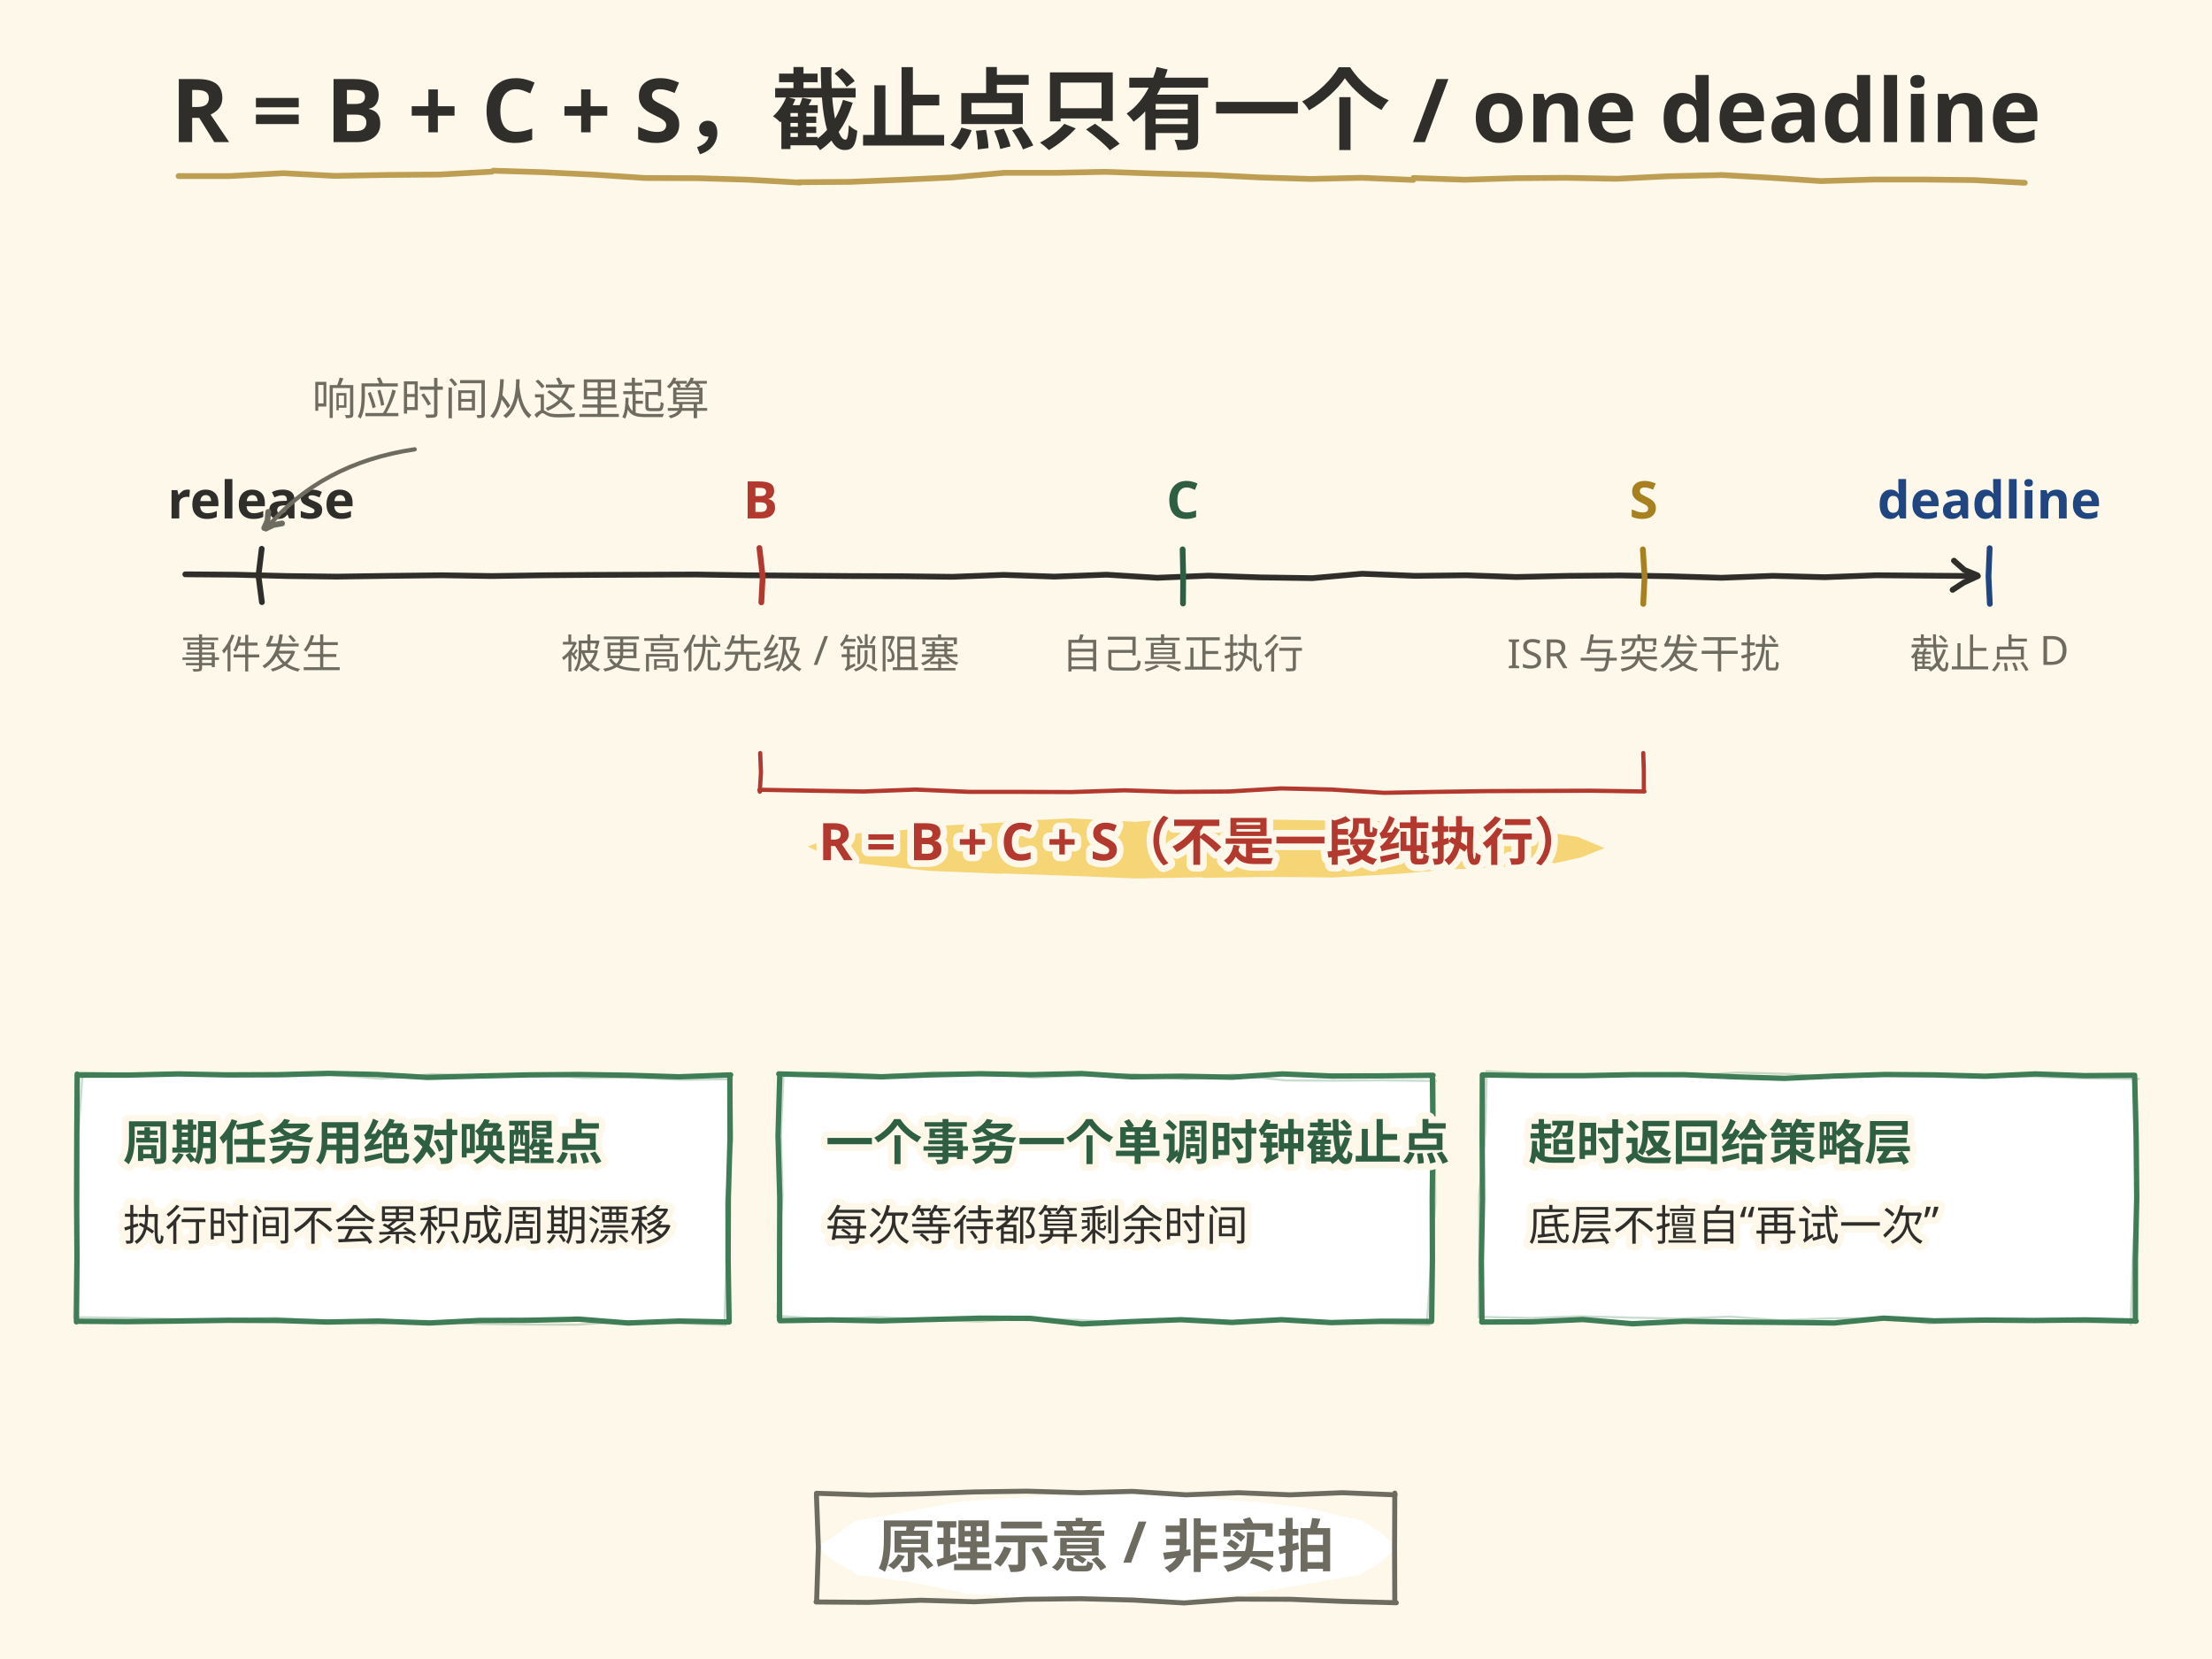
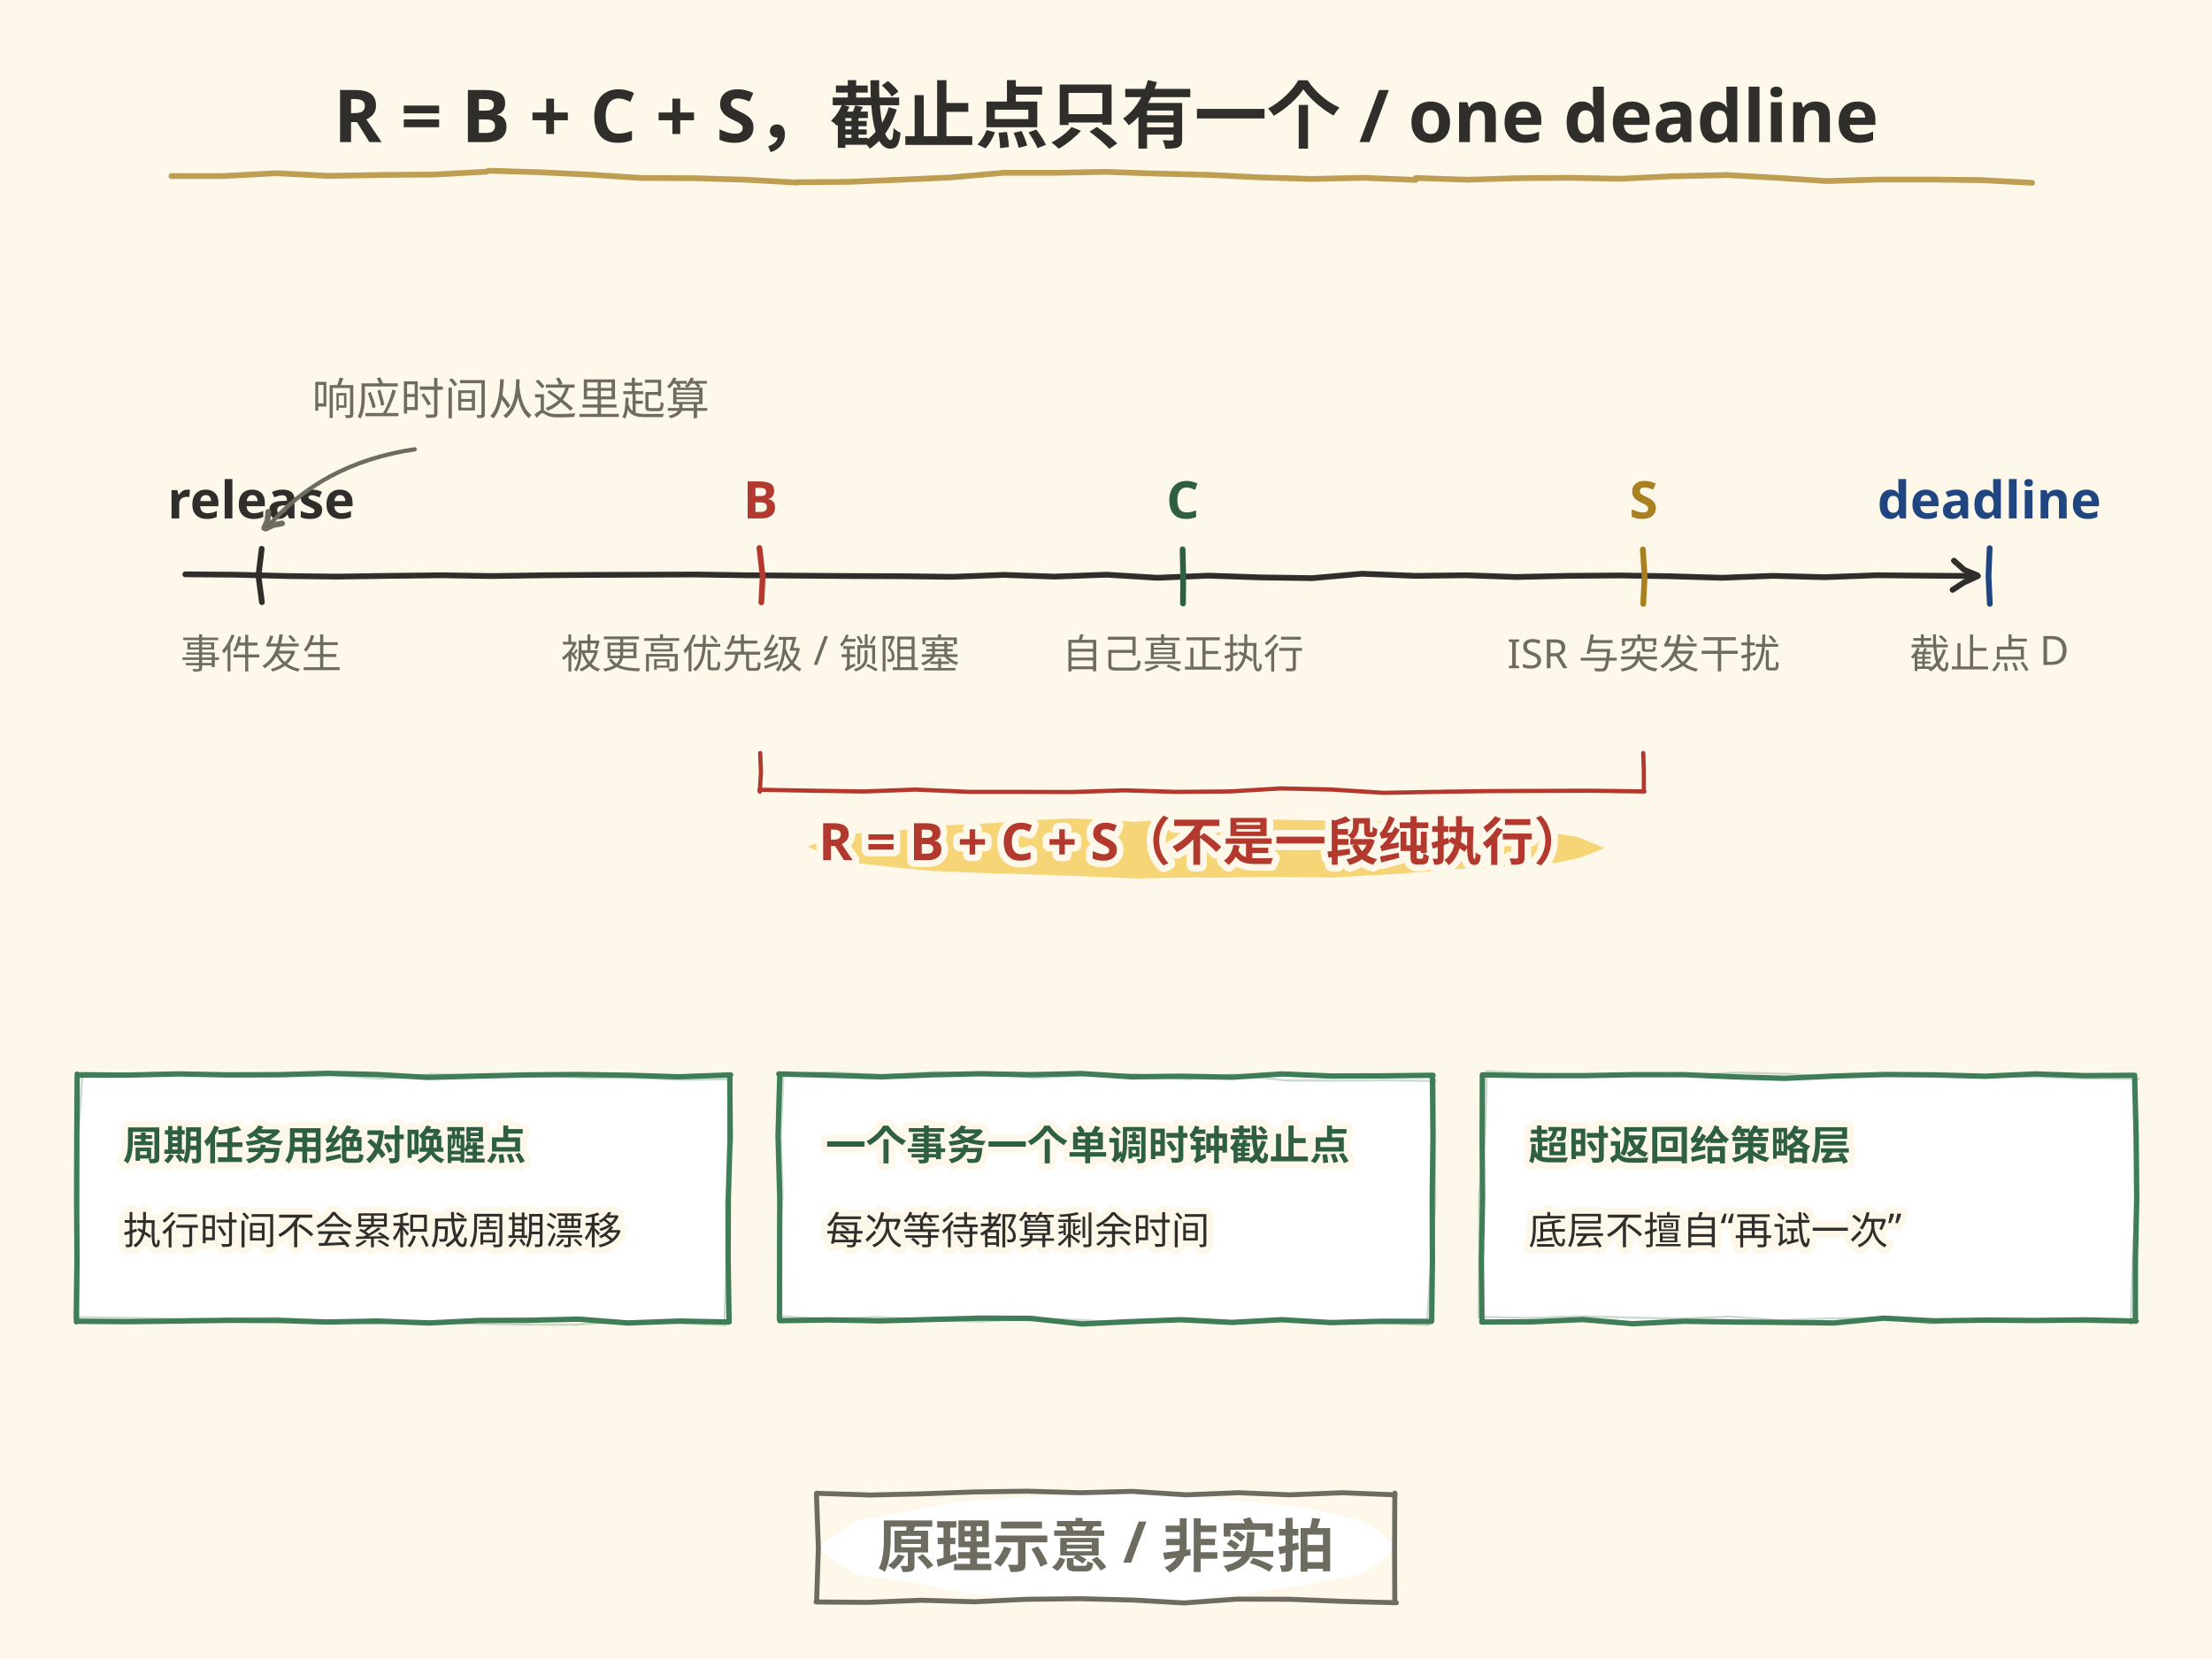
<svg xmlns="http://www.w3.org/2000/svg" width="1152" height="864" viewBox="0 0 1152 864">
  <style>text{dominant-baseline:alphabetic} .t-halo{paint-order:stroke;stroke:#FDF8EA;stroke-width:7px; stroke-linejoin:round}</style>
  <rect width="1152" height="864" fill="#FDF8EA" />
  <path d="M96.5 299.1 L122.6 299.3 L149.6 300.0 L175.5 300.3 L203.1 299.9 L230.0 299.6 L256.1 300.0 L283.3 299.6 L309.6 299.4 L336.7 299.3 L362.5 299.2 L389.4 299.6 L416.1 299.8 L442.9 300.0 L469.7 300.1 L496.0 300.4 L522.6 299.4 L549.1 300.3 L576.3 299.3 L602.7 300.9 L629.5 299.8 L656.2 300.7 L683.4 301.1 L709.3 298.8 L737.0 299.9 L763.7 299.6 L789.7 300.5 L816.9 299.9 L843.7 299.7 L869.5 300.1 L896.5 300.9 L923.3 299.9 L950.3 300.6 L977.1 299.6 L1003.0 299.8 L1029.6 300.0" fill="none" stroke="#2F2E2B" stroke-width="3.0" stroke-linecap="round" stroke-linejoin="round" opacity="1.0" />
  <path d="M1016.9 307.2 L1022.7 303.4 L1030.1 300.0 L1029.8 299.6 L1023.0 296.8 L1017.6 292.0" fill="none" stroke="#2F2E2B" stroke-width="3.0" stroke-linecap="round" stroke-linejoin="round" opacity="1.0" />
  <path d="M136.3 285.8 L134.6 299.8 L136.4 313.6" fill="none" stroke="#2F2E2B" stroke-width="3.0" stroke-linecap="round" stroke-linejoin="round" opacity="1.0" />
  <text x="136" y="270" font-family="'Segoe Print','Comic Sans MS','Microsoft YaHei','PingFang SC',sans-serif" font-size="27" font-weight="bold" text-anchor="middle" fill="#2F2E2B" class="t-halo">release</text>
  <text x="136" y="348" font-family="'Segoe Print','Comic Sans MS','Microsoft YaHei','PingFang SC',sans-serif" font-size="21" text-anchor="middle" fill="#6E6B60" class="t-halo">事件发生</text>
  <path d="M395.5 285.4 L397.2 300.2 L396.5 313.7" fill="none" stroke="#B3392F" stroke-width="3.0" stroke-linecap="round" stroke-linejoin="round" opacity="1.0" />
  <text x="396" y="270" font-family="'Segoe Print','Comic Sans MS','Microsoft YaHei','PingFang SC',sans-serif" font-size="27" font-weight="bold" text-anchor="middle" fill="#B3392F" class="t-halo">B</text>
  <text x="396" y="348" font-family="'Segoe Print','Comic Sans MS','Microsoft YaHei','PingFang SC',sans-serif" font-size="21" text-anchor="middle" fill="#6E6B60" class="t-halo">被更高优先级 / 锁阻塞</text>
  <path d="M615.9 286.1 L616.2 299.5 L616.1 314.3" fill="none" stroke="#2E5F42" stroke-width="3.0" stroke-linecap="round" stroke-linejoin="round" opacity="1.0" />
  <text x="616" y="270" font-family="'Segoe Print','Comic Sans MS','Microsoft YaHei','PingFang SC',sans-serif" font-size="27" font-weight="bold" text-anchor="middle" fill="#2E5F42" class="t-halo">C</text>
  <text x="616" y="348" font-family="'Segoe Print','Comic Sans MS','Microsoft YaHei','PingFang SC',sans-serif" font-size="21" text-anchor="middle" fill="#6E6B60" class="t-halo">自己真正执行</text>
  <path d="M855.6 286.1 L856.5 300.3 L855.8 314.5" fill="none" stroke="#A8801F" stroke-width="3.0" stroke-linecap="round" stroke-linejoin="round" opacity="1.0" />
  <text x="856" y="270" font-family="'Segoe Print','Comic Sans MS','Microsoft YaHei','PingFang SC',sans-serif" font-size="27" font-weight="bold" text-anchor="middle" fill="#A8801F" class="t-halo">S</text>
  <text x="856" y="348" font-family="'Segoe Print','Comic Sans MS','Microsoft YaHei','PingFang SC',sans-serif" font-size="21" text-anchor="middle" fill="#6E6B60" class="t-halo">ISR 与突发干扰</text>
  <path d="M1036.2 285.5 L1035.6 300.1 L1036.3 314.5" fill="none" stroke="#1F4680" stroke-width="3.0" stroke-linecap="round" stroke-linejoin="round" opacity="1.0" />
  <text x="1036" y="270" font-family="'Segoe Print','Comic Sans MS','Microsoft YaHei','PingFang SC',sans-serif" font-size="27" font-weight="bold" text-anchor="middle" fill="#1F4680" class="t-halo">deadline</text>
  <text x="1036" y="348" font-family="'Segoe Print','Comic Sans MS','Microsoft YaHei','PingFang SC',sans-serif" font-size="21" text-anchor="middle" fill="#6E6B60" class="t-halo">截止点 D</text>
  <text x="266" y="216" font-family="'Segoe Print','Comic Sans MS','Microsoft YaHei','PingFang SC',sans-serif" font-size="23" text-anchor="middle" fill="#6E6B60" class="t-halo">响应时间从这里起算</text>
  <path d="M216.0 234.0 Q167.1 241.2 138.4 275.6" fill="none" stroke="#6E6B60" stroke-width="2.2" stroke-linecap="round" />
  <path d="M139.7 266.6 L139.3 271.2 L137.6 275.0 L138.6 275.2 L142.4 273.4 L146.9 272.6" fill="none" stroke="#6E6B60" stroke-width="3.0" stroke-linecap="round" stroke-linejoin="round" opacity="1.0" />
  <path d="M395.9 392.2 L396.3 402.3 L395.7 412.3 L395.5 411.3 L423.4 411.8 L449.8 412.2 L476.8 411.2 L504.8 412.4 L531.2 412.4 L557.9 412.5 L585.5 411.6 L612.4 412.4 L640.1 412.2 L667.1 410.6 L693.6 411.2 L720.7 412.9 L747.2 412.4 L774.6 412.0 L801.5 411.9 L828.7 411.8 L856.4 412.2 L856.1 411.7 L856.1 401.4 L855.8 392.2" fill="none" stroke="#B3392F" stroke-width="2.2" stroke-linecap="round" stroke-linejoin="round" opacity="1.0" />
  <path d="M835.3 441.8 L823.2 446.6 L809.5 449.6 L808.9 449.3 L782.6 451.7 L756.4 452.7 L729.2 455.0 L729.2 455.0 L694.3 457.0 L661.0 456.7 L626.4 457.2 L626.3 456.9 L591.6 457.5 L557.3 456.1 L522.2 454.9 L522.2 455.1 L483.5 453.5 L444.8 449.4 L445.5 449.5 L432.5 446.5 L420.5 440.8 L419.4 441.3 L434.4 435.9 L450.4 433.5 L450.1 434.8 L486.5 430.2 L523.7 428.3 L522.6 427.9 L557.3 426.2 L591.4 428.0 L625.9 425.4 L625.9 425.9 L660.9 426.8 L695.6 427.4 L730.1 427.8 L729.6 428.3 L768.8 429.5 L806.2 433.6 L806.3 433.6 L821.5 435.8 L835.6 441.7" fill="#F6D576" />
  <text x="626.0" y="448" font-family="'Segoe Print','Comic Sans MS','Microsoft YaHei','PingFang SC',sans-serif" font-size="27" font-weight="bold" text-anchor="middle" fill="#B3392F" class="t-halo">R = B + C + S（不是一段纯执行）</text>
  <rect x="40.0" y="560" width="340" height="128" rx="6" fill="#FFFFFF" />
  <path d="M40.5 559.9 L66.6 559.9 L92.9 559.3 L118.2 559.8 L144.7 559.7 L170.9 559.0 L196.6 559.6 L222.7 561.1 L249.1 560.4 L275.2 559.8 L301.6 559.6 L327.8 560.0 L353.6 560.8 L380.5 559.8 L380.1 560.0 L380.2 592.6 L379.3 624.1 L379.2 656.2 L379.7 688.5 L379.6 688.5 L353.6 688.0 L327.1 689.0 L301.3 687.0 L274.9 687.6 L249.6 687.7 L223.5 689.0 L196.9 688.0 L170.4 688.5 L145.1 687.7 L118.9 687.6 L92.0 688.0 L66.3 688.3 L39.8 688.1 L39.8 688.4 L40.1 655.7 L39.9 624.5 L40.0 591.4 L40.2 559.4" fill="none" stroke="#3F7D57" stroke-width="2.8" stroke-linecap="round" stroke-linejoin="round" opacity="1.0" />
  <path d="M41.8 558.4 L67.8 559.3 L94.6 558.5 L121.1 560.5 L146.0 560.6 L173.0 559.9 L198.7 561.8 L225.0 559.4 L250.4 560.1 L277.3 559.3 L303.5 561.4 L329.2 561.2 L354.9 562.4 L381.2 562.0 L380.8 561.9 L381.5 593.5 L378.0 625.8 L378.3 657.7 L377.3 689.3 L377.9 690.1 L352.2 689.0 L325.5 688.2 L300.1 689.9 L273.3 689.8 L247.2 689.4 L221.9 687.9 L195.2 689.5 L169.5 688.0 L143.3 686.3 L116.5 687.1 L90.5 686.9 L65.2 686.3 L38.7 686.0 L38.6 686.3 L39.2 654.6 L41.0 622.4 L40.8 590.8 L43.0 558.8" fill="none" stroke="#3F7D57" stroke-width="1.1" stroke-linecap="round" stroke-linejoin="round" opacity="0.28" />
-   <text x="64.0" y="604.0" font-family="'Segoe Print','Comic Sans MS','Microsoft YaHei','PingFang SC',sans-serif" font-size="25" font-weight="bold" fill="#2E5F42" class="t-halo">周期任务用绝对唤醒点</text>
-   <text x="64.0" y="646.0" font-family="'Segoe Print','Comic Sans MS','Microsoft YaHei','PingFang SC',sans-serif" font-size="22" fill="#2F2E2B" class="t-halo">执行时间不会累积成周期漂移</text>
+   <text x="64.0" y="604.0" font-family="'Segoe Print','Comic Sans MS','Microsoft YaHei','PingFang SC',sans-serif" font-size="21" font-weight="bold" fill="#2E5F42" class="t-halo">周期任务用绝对唤醒点</text>
+   <text x="64.0" y="648.0" font-family="'Segoe Print','Comic Sans MS','Microsoft YaHei','PingFang SC',sans-serif" font-size="20" fill="#2F2E2B" class="t-halo">执行时间不会累积成周期漂移</text>
  <rect x="406.0" y="560" width="340" height="128" rx="6" fill="#FFFFFF" />
  <path d="M405.6 559.3 L432.6 560.0 L458.9 560.8 L484.1 559.8 L510.1 559.2 L536.7 559.7 L563.2 559.1 L589.2 560.8 L615.5 560.5 L641.8 561.0 L667.8 559.3 L693.5 560.4 L719.9 560.3 L746.3 560.0 L746.0 560.0 L746.3 592.1 L745.9 623.9 L746.0 655.7 L745.6 687.6 L745.5 688.2 L719.7 688.1 L693.3 688.8 L667.4 687.3 L641.6 688.7 L615.1 687.3 L588.6 688.3 L563.4 689.5 L536.5 686.6 L510.4 686.5 L483.9 687.2 L458.5 687.9 L432.4 687.4 L406.2 687.8 L406.0 687.4 L406.0 655.5 L406.1 624.1 L405.2 591.5 L406.1 560.1" fill="none" stroke="#3F7D57" stroke-width="2.8" stroke-linecap="round" stroke-linejoin="round" opacity="1.0" />
  <path d="M408.7 559.2 L433.8 558.5 L460.5 560.0 L486.3 558.4 L512.7 559.1 L538.7 561.3 L565.0 560.0 L590.5 559.4 L617.2 562.1 L642.4 559.6 L669.6 562.7 L695.5 562.8 L721.0 562.6 L747.8 563.0 L747.3 562.2 L747.2 593.5 L747.5 626.3 L745.3 658.0 L743.1 689.3 L744.4 690.0 L717.5 689.1 L691.5 688.8 L665.3 687.8 L640.0 688.9 L613.0 687.6 L587.4 688.9 L561.3 687.4 L535.6 686.6 L509.6 688.3 L482.8 687.2 L456.3 685.9 L431.2 686.9 L404.7 685.3 L405.0 686.6 L405.4 654.2 L407.6 622.0 L406.7 590.9 L408.1 558.6" fill="none" stroke="#3F7D57" stroke-width="1.1" stroke-linecap="round" stroke-linejoin="round" opacity="0.28" />
-   <text x="430.0" y="604.0" font-family="'Segoe Print','Comic Sans MS','Microsoft YaHei','PingFang SC',sans-serif" font-size="25" font-weight="bold" fill="#2E5F42" class="t-halo">一个事务一个单调时钟截止点</text>
-   <text x="430.0" y="646.0" font-family="'Segoe Print','Comic Sans MS','Microsoft YaHei','PingFang SC',sans-serif" font-size="22" fill="#2F2E2B" class="t-halo">每次等待都算剩余时间</text>
+   <text x="430.0" y="604.0" font-family="'Segoe Print','Comic Sans MS','Microsoft YaHei','PingFang SC',sans-serif" font-size="21" font-weight="bold" fill="#2E5F42" class="t-halo">一个事务一个单调时钟截止点</text>
+   <text x="430.0" y="648.0" font-family="'Segoe Print','Comic Sans MS','Microsoft YaHei','PingFang SC',sans-serif" font-size="20" fill="#2F2E2B" class="t-halo">每次等待都算剩余时间</text>
  <rect x="772.0" y="560" width="340" height="128" rx="6" fill="#FFFFFF" />
  <path d="M772.4 559.8 L797.6 560.2 L824.8 560.2 L850.5 559.7 L877.2 559.7 L903.2 560.8 L929.4 561.6 L955.5 560.4 L981.6 559.6 L1007.6 559.8 L1033.9 560.5 L1060.0 559.3 L1085.7 560.2 L1111.7 560.0 L1111.7 560.5 L1112.5 592.3 L1112.8 623.8 L1112.1 656.4 L1112.1 688.1 L1112.5 688.0 L1086.1 687.4 L1059.4 687.7 L1033.8 687.5 L1007.4 687.9 L980.8 686.5 L955.2 689.0 L928.4 688.7 L902.5 688.5 L877.1 688.1 L850.2 689.4 L824.3 687.2 L797.9 688.4 L771.7 688.5 L771.8 687.8 L771.5 656.6 L772.1 624.1 L771.9 592.3 L772.0 559.8" fill="none" stroke="#3F7D57" stroke-width="2.8" stroke-linecap="round" stroke-linejoin="round" opacity="1.0" />
  <path d="M774.1 557.8 L800.1 559.3 L826.8 560.1 L852.7 559.6 L878.7 560.2 L904.7 558.6 L931.4 559.3 L957.2 561.1 L983.3 559.8 L1008.4 559.6 L1034.5 560.5 L1061.2 560.8 L1087.8 561.7 L1113.9 561.9 L1112.6 562.3 L1113.2 593.3 L1112.2 626.1 L1110.6 657.8 L1109.7 689.9 L1109.7 688.8 L1084.0 688.6 L1058.4 687.9 L1031.2 687.8 L1005.0 689.2 L979.9 686.4 L952.9 686.6 L927.6 687.6 L901.1 685.7 L874.9 686.7 L849.1 686.2 L822.7 685.5 L797.2 686.4 L770.0 685.8 L770.1 686.1 L770.4 654.0 L770.3 622.7 L773.5 590.6 L774.3 559.0" fill="none" stroke="#3F7D57" stroke-width="1.1" stroke-linecap="round" stroke-linejoin="round" opacity="0.28" />
-   <text x="796.0" y="604.0" font-family="'Segoe Print','Comic Sans MS','Microsoft YaHei','PingFang SC',sans-serif" font-size="25" font-weight="bold" fill="#2E5F42" class="t-halo">超时返回给策略层</text>
-   <text x="796.0" y="646.0" font-family="'Segoe Print','Comic Sans MS','Microsoft YaHei','PingFang SC',sans-serif" font-size="22" fill="#2F2E2B" class="t-halo">底层不擅自“再试一次”</text>
-   <text x="576.0" y="74" font-family="'Segoe Print','Comic Sans MS','Microsoft YaHei','PingFang SC',sans-serif" font-size="46" font-weight="bold" text-anchor="middle" fill="#2F2E2B">R = B + C + S，截止点只有一个 / one deadline</text>
-   <path d="M93.0 91.7 L119.5 91.7 L147.5 90.2 L174.1 91.6 L202.5 91.1 L229.0 90.9 L256.2 89.4 L256.8 88.9 L283.1 89.7 L310.0 91.0 L335.9 92.7 L363.4 92.8 L389.8 93.6 L416.7 95.1 L415.9 94.9 L442.8 94.7 L469.8 93.6 L496.0 92.4 L523.0 90.0 L549.5 90.0 L575.8 89.5 L575.7 89.5 L602.4 90.4 L629.7 91.1 L656.0 92.4 L682.6 93.2 L709.2 92.6 L736.0 93.7 L736.1 92.7 L762.8 93.6 L789.0 92.8 L815.6 92.6 L842.0 93.1 L868.4 91.8 L895.6 91.2 L895.9 91.1 L922.6 92.6 L948.3 94.3 L975.8 93.5 L1002.1 93.5 L1028.3 93.8 L1054.5 95.2" fill="none" stroke="#A8801F" stroke-width="3.0" stroke-linecap="round" stroke-linejoin="round" opacity="0.75" />
+   <text x="796.0" y="604.0" font-family="'Segoe Print','Comic Sans MS','Microsoft YaHei','PingFang SC',sans-serif" font-size="21" font-weight="bold" fill="#2E5F42" class="t-halo">超时返回给策略层</text>
+   <text x="796.0" y="648.0" font-family="'Segoe Print','Comic Sans MS','Microsoft YaHei','PingFang SC',sans-serif" font-size="20" fill="#2F2E2B" class="t-halo">底层不擅自“再试一次”</text>
+   <text x="576.0" y="74" font-family="'Segoe Print','Comic Sans MS','Microsoft YaHei','PingFang SC',sans-serif" font-size="38" font-weight="bold" text-anchor="middle" fill="#2F2E2B">R = B + C + S，截止点只有一个 / one deadline</text>
+   <path d="M89.3 91.7 L115.9 91.7 L144.1 90.2 L170.9 91.6 L199.5 91.1 L226.3 90.9 L253.7 89.4 L254.3 88.9 L280.8 89.7 L307.9 91.0 L334.0 92.7 L361.7 92.8 L388.4 93.6 L415.4 95.1 L414.6 94.9 L441.8 94.7 L469.0 93.6 L495.3 92.4 L522.6 90.0 L549.3 90.0 L575.8 89.5 L575.7 89.5 L602.6 90.4 L630.1 91.1 L656.6 92.4 L683.4 93.2 L710.2 92.6 L737.3 93.7 L737.4 92.7 L764.3 93.6 L790.6 92.8 L817.5 92.6 L844.1 93.1 L870.7 91.8 L898.1 91.2 L898.4 91.1 L925.3 92.6 L951.2 94.3 L978.9 93.5 L1005.4 93.5 L1031.8 93.8 L1058.3 95.2" fill="none" stroke="#A8801F" stroke-width="3.0" stroke-linecap="round" stroke-linejoin="round" opacity="0.75" />
  <path d="M727.8 805.4 L718.3 814.1 L708.2 820.0 L708.1 820.1 L679.3 825.2 L650.2 829.9 L650.5 829.9 L613.8 833.6 L576.6 834.8 L576.2 834.2 L538.2 832.3 L502.0 829.9 L501.3 829.4 L474.1 823.9 L445.6 820.1 L446.2 819.7 L435.3 813.5 L425.3 805.7 L424.3 806.3 L435.4 799.5 L445.5 792.0 L445.2 792.2 L472.5 787.2 L500.1 782.0 L500.7 782.0 L537.7 779.5 L576.0 778.2 L576.3 777.1 L613.7 778.6 L650.4 782.2 L651.4 781.8 L680.5 785.4 L708.5 791.8 L708.3 791.4 L719.1 798.2 L727.8 806.3" fill="#FFFFFF" />
  <path d="M425.2 777.7 L453.2 778.6 L479.5 778.0 L507.2 777.0 L534.7 776.6 L562.7 777.4 L589.8 776.7 L617.7 778.5 L645.0 777.4 L671.8 778.5 L699.1 777.4 L726.6 778.5 L726.4 777.6 L726.3 806.4 L726.4 834.2 L727.2 834.7 L699.8 834.0 L672.0 832.9 L644.3 832.8 L616.7 834.8 L590.2 833.3 L562.6 832.6 L534.6 832.9 L507.5 834.2 L479.6 833.4 L452.2 834.5 L425.0 834.3 L425.3 833.6 L426.2 806.0 L425.2 778.5" fill="none" stroke="#6E6B60" stroke-width="2.6" stroke-linecap="round" stroke-linejoin="round" opacity="1.0" />
  <text x="576.0" y="816" font-family="'Segoe Print','Comic Sans MS','Microsoft YaHei','PingFang SC',sans-serif" font-size="30" font-weight="bold" text-anchor="middle" fill="#6E6B60">原理示意 / 非实拍</text>
</svg>
